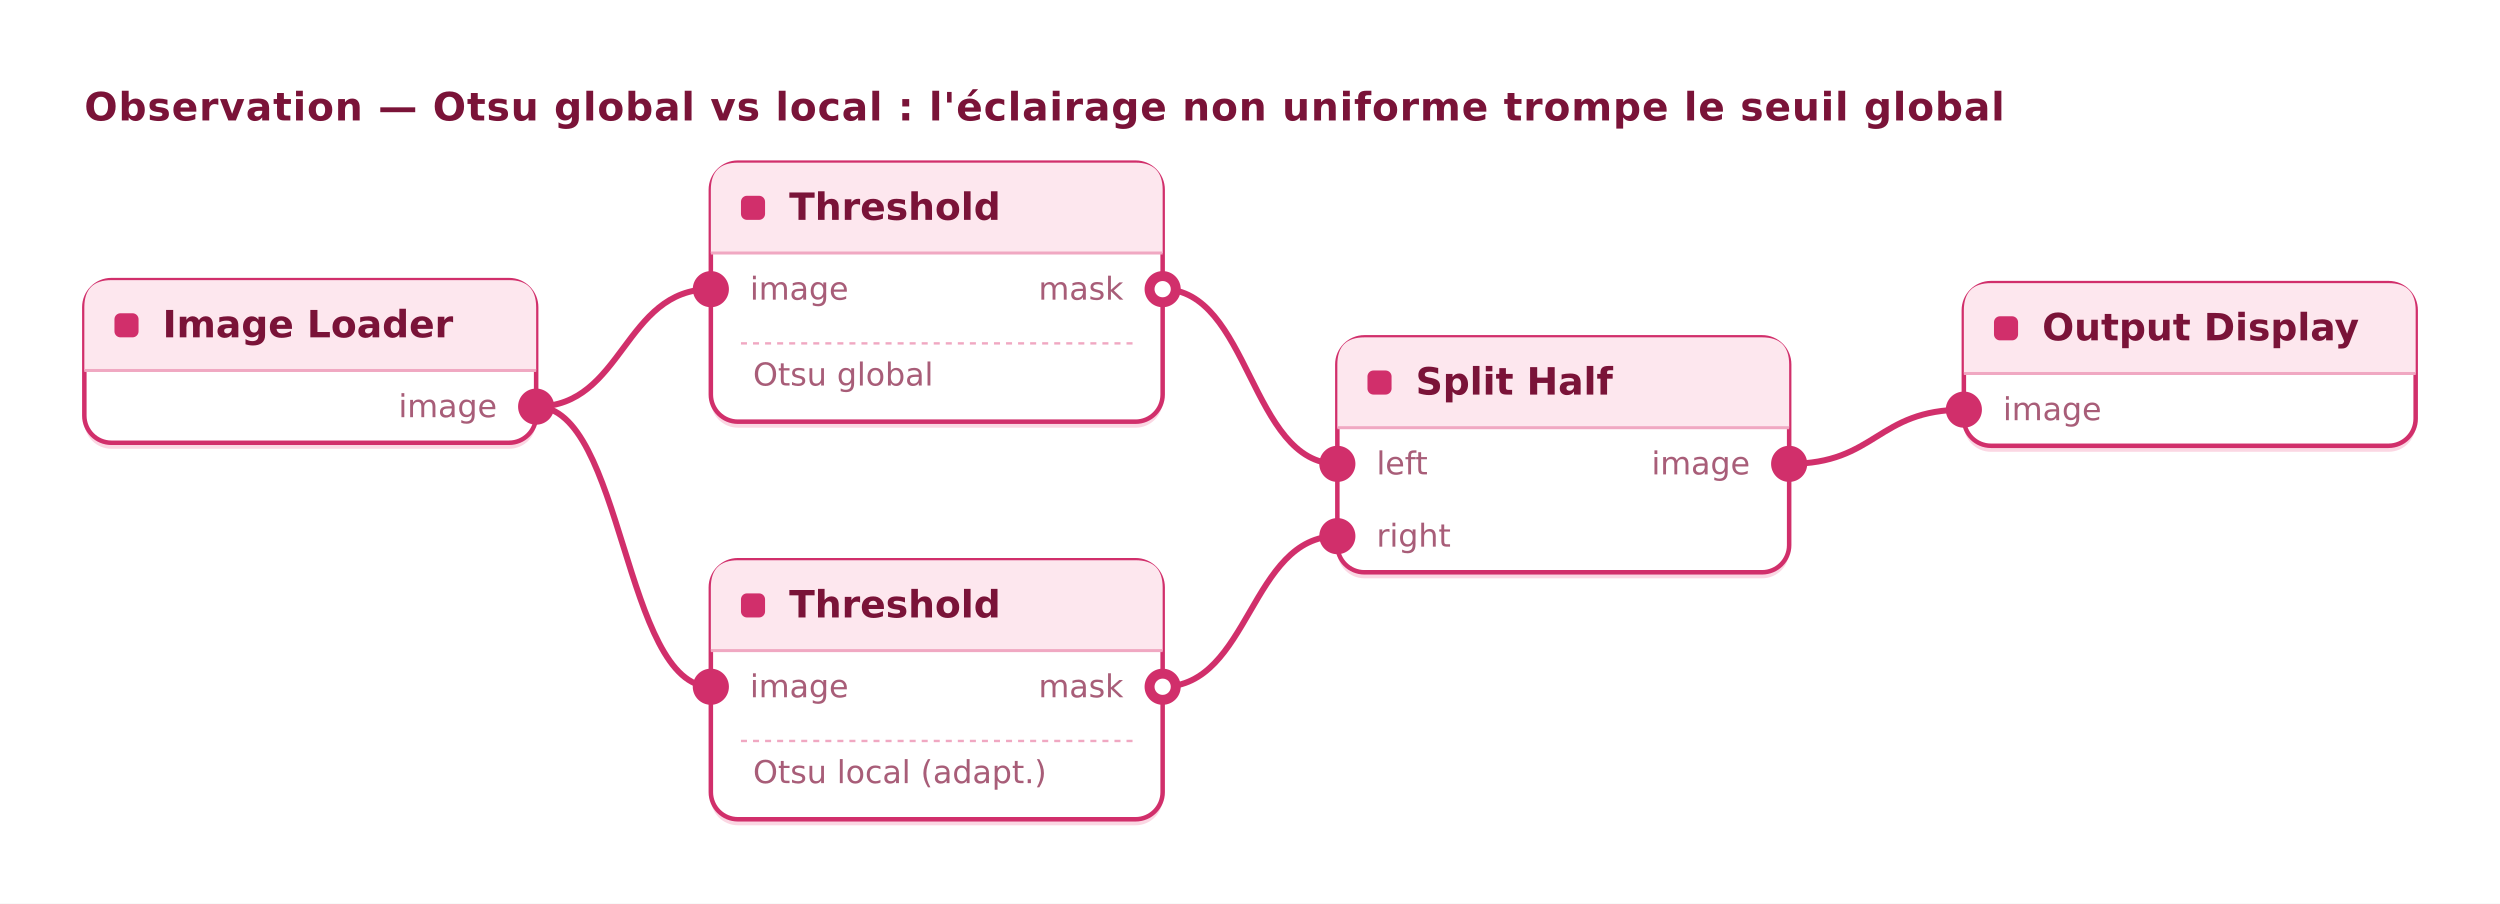
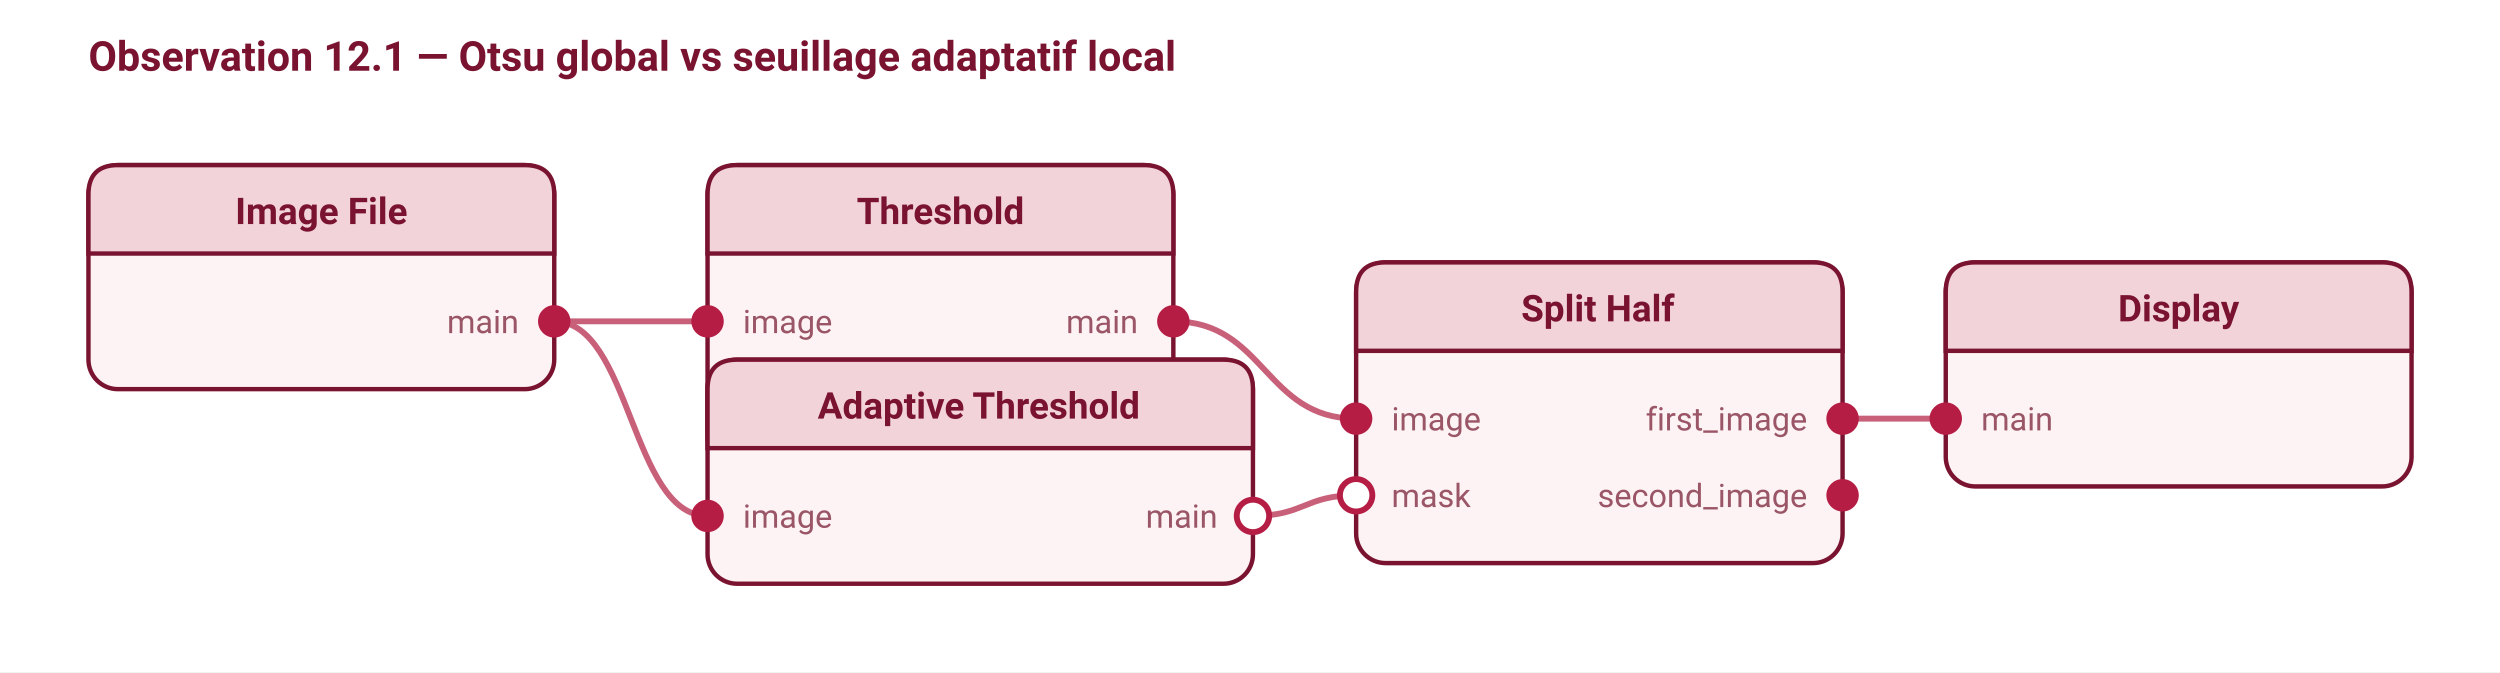
- <svg xmlns="http://www.w3.org/2000/svg" viewBox="-28.00 -54.00 830.00 300.00" width="830.00" height="300.00" font-family="DejaVu Sans, Inter, Helvetica, Arial, sans-serif">
-   <rect x="-28.00" y="-54.00" width="830.00" height="300.00" fill="#ffffff" />
-   <text x="0.00" y="-14.00" font-family="DejaVu Sans, Inter, Helvetica, Arial, sans-serif" font-size="13" font-weight="700" fill="#7a1338" letter-spacing="0.3">Observation — Otsu global vs local : l'éclairage non uniforme trompe le seuil global</text>
-   <path d="M150.00,81.00 C179.00,81.00 179.00,42.00 208.00,42.00" fill="none" stroke="#d12f6b" stroke-width="2" stroke-linecap="round" />
-   <path d="M150.00,81.00 C179.00,81.00 179.00,174.00 208.00,174.00" fill="none" stroke="#d12f6b" stroke-width="2" stroke-linecap="round" />
-   <path d="M358.00,42.00 C387.00,42.00 387.00,100.00 416.00,100.00" fill="none" stroke="#d12f6b" stroke-width="2" stroke-linecap="round" />
-   <path d="M358.00,174.00 C387.00,174.00 387.00,124.00 416.00,124.00" fill="none" stroke="#d12f6b" stroke-width="2" stroke-linecap="round" />
-   <path d="M566.00,100.00 C595.00,100.00 595.00,82.00 624.00,82.00" fill="none" stroke="#d12f6b" stroke-width="2" stroke-linecap="round" />
-   <rect x="0.00" y="41.00" width="150" height="54" rx="9" fill="#fbd7e3" />
-   <rect x="0.00" y="39.00" width="150" height="54" rx="9" fill="#ffffff" stroke="#d12f6b" stroke-width="1.5" />
-   <path d="M0.00,69.00 L0.00,48.00 Q0.00,39.00 9.00,39.00 L141.00,39.00 Q150.00,39.00 150.00,48.00 L150.00,69.00 Z" fill="#fde7ee" />
-   <line x1="0.00" y1="69.00" x2="150.00" y2="69.00" stroke="#f0a8c2" stroke-width="1" />
-   <rect x="10.00" y="50.00" width="8" height="8" rx="2" fill="#d12f6b" />
-   <text x="26.00" y="58.00" font-family="DejaVu Sans, Inter, Helvetica, Arial, sans-serif" font-size="12.5" font-weight="700" fill="#7a1338">Image Loader</text>
-   <circle cx="150.00" cy="81.00" r="6" fill="#d12f6b" />
-   <text x="137.00" y="84.50" font-family="DejaVu Sans, Inter, Helvetica, Arial, sans-serif" font-size="10.5" text-anchor="end" fill="#a85d78">image</text>
-   <rect x="208.00" y="2.00" width="150" height="86" rx="9" fill="#fbd7e3" />
-   <rect x="208.00" y="0.00" width="150" height="86" rx="9" fill="#ffffff" stroke="#d12f6b" stroke-width="1.5" />
-   <path d="M208.00,30.00 L208.00,9.00 Q208.00,0.00 217.00,0.00 L349.00,0.00 Q358.00,0.00 358.00,9.00 L358.00,30.00 Z" fill="#fde7ee" />
-   <line x1="208.00" y1="30.00" x2="358.00" y2="30.00" stroke="#f0a8c2" stroke-width="1" />
-   <rect x="218.00" y="11.00" width="8" height="8" rx="2" fill="#d12f6b" />
-   <text x="234.00" y="19.00" font-family="DejaVu Sans, Inter, Helvetica, Arial, sans-serif" font-size="12.5" font-weight="700" fill="#7a1338">Threshold</text>
-   <circle cx="208.00" cy="42.00" r="6" fill="#d12f6b" />
-   <text x="221.00" y="45.50" font-family="DejaVu Sans, Inter, Helvetica, Arial, sans-serif" font-size="10.5" fill="#a85d78">image</text>
-   <circle cx="358.00" cy="42.00" r="6" fill="#d12f6b" />
-   <circle cx="358.00" cy="42.00" r="2.70" fill="#ffffff" />
-   <text x="345.00" y="45.50" font-family="DejaVu Sans, Inter, Helvetica, Arial, sans-serif" font-size="10.5" text-anchor="end" fill="#a85d78">mask</text>
-   <line x1="218.00" y1="60.00" x2="348.00" y2="60.00" stroke="#f0a8c2" stroke-width="0.8" stroke-dasharray="2 2" />
-   <text x="222.00" y="74.00" font-family="DejaVu Sans, Inter, Helvetica, Arial, sans-serif" font-size="10.5" fill="#a85d78">Otsu global</text>
-   <rect x="208.00" y="134.00" width="150" height="86" rx="9" fill="#fbd7e3" />
-   <rect x="208.00" y="132.00" width="150" height="86" rx="9" fill="#ffffff" stroke="#d12f6b" stroke-width="1.5" />
-   <path d="M208.00,162.00 L208.00,141.00 Q208.00,132.00 217.00,132.00 L349.00,132.00 Q358.00,132.00 358.00,141.00 L358.00,162.00 Z" fill="#fde7ee" />
-   <line x1="208.00" y1="162.00" x2="358.00" y2="162.00" stroke="#f0a8c2" stroke-width="1" />
-   <rect x="218.00" y="143.00" width="8" height="8" rx="2" fill="#d12f6b" />
-   <text x="234.00" y="151.00" font-family="DejaVu Sans, Inter, Helvetica, Arial, sans-serif" font-size="12.5" font-weight="700" fill="#7a1338">Threshold</text>
-   <circle cx="208.00" cy="174.00" r="6" fill="#d12f6b" />
-   <text x="221.00" y="177.50" font-family="DejaVu Sans, Inter, Helvetica, Arial, sans-serif" font-size="10.5" fill="#a85d78">image</text>
-   <circle cx="358.00" cy="174.00" r="6" fill="#d12f6b" />
-   <circle cx="358.00" cy="174.00" r="2.70" fill="#ffffff" />
-   <text x="345.00" y="177.50" font-family="DejaVu Sans, Inter, Helvetica, Arial, sans-serif" font-size="10.5" text-anchor="end" fill="#a85d78">mask</text>
-   <line x1="218.00" y1="192.00" x2="348.00" y2="192.00" stroke="#f0a8c2" stroke-width="0.8" stroke-dasharray="2 2" />
-   <text x="222.00" y="206.00" font-family="DejaVu Sans, Inter, Helvetica, Arial, sans-serif" font-size="10.5" fill="#a85d78">Otsu local (adapt.)</text>
-   <rect x="416.00" y="60.00" width="150" height="78" rx="9" fill="#fbd7e3" />
-   <rect x="416.00" y="58.00" width="150" height="78" rx="9" fill="#ffffff" stroke="#d12f6b" stroke-width="1.5" />
-   <path d="M416.00,88.00 L416.00,67.00 Q416.00,58.00 425.00,58.00 L557.00,58.00 Q566.00,58.00 566.00,67.00 L566.00,88.00 Z" fill="#fde7ee" />
-   <line x1="416.00" y1="88.00" x2="566.00" y2="88.00" stroke="#f0a8c2" stroke-width="1" />
-   <rect x="426.00" y="69.00" width="8" height="8" rx="2" fill="#d12f6b" />
-   <text x="442.00" y="77.00" font-family="DejaVu Sans, Inter, Helvetica, Arial, sans-serif" font-size="12.5" font-weight="700" fill="#7a1338">Split Half</text>
-   <circle cx="416.00" cy="100.00" r="6" fill="#d12f6b" />
-   <text x="429.00" y="103.50" font-family="DejaVu Sans, Inter, Helvetica, Arial, sans-serif" font-size="10.5" fill="#a85d78">left</text>
-   <circle cx="416.00" cy="124.00" r="6" fill="#d12f6b" />
-   <text x="429.00" y="127.50" font-family="DejaVu Sans, Inter, Helvetica, Arial, sans-serif" font-size="10.5" fill="#a85d78">right</text>
-   <circle cx="566.00" cy="100.00" r="6" fill="#d12f6b" />
-   <text x="553.00" y="103.50" font-family="DejaVu Sans, Inter, Helvetica, Arial, sans-serif" font-size="10.5" text-anchor="end" fill="#a85d78">image</text>
-   <rect x="624.00" y="42.00" width="150" height="54" rx="9" fill="#fbd7e3" />
-   <rect x="624.00" y="40.00" width="150" height="54" rx="9" fill="#ffffff" stroke="#d12f6b" stroke-width="1.5" />
-   <path d="M624.00,70.00 L624.00,49.00 Q624.00,40.00 633.00,40.00 L765.00,40.00 Q774.00,40.00 774.00,49.00 L774.00,70.00 Z" fill="#fde7ee" />
-   <line x1="624.00" y1="70.00" x2="774.00" y2="70.00" stroke="#f0a8c2" stroke-width="1" />
-   <rect x="634.00" y="51.00" width="8" height="8" rx="2" fill="#d12f6b" />
-   <text x="650.00" y="59.00" font-family="DejaVu Sans, Inter, Helvetica, Arial, sans-serif" font-size="12.5" font-weight="700" fill="#7a1338">Output Display</text>
-   <circle cx="624.00" cy="82.00" r="6" fill="#d12f6b" />
-   <text x="637.00" y="85.50" font-family="DejaVu Sans, Inter, Helvetica, Arial, sans-serif" font-size="10.5" fill="#a85d78">image</text>
+ <svg xmlns="http://www.w3.org/2000/svg" viewBox="-30 -56 848 228" width="848" height="228" font-family="ui-sans-serif, -apple-system, 'Segoe UI', Roboto, sans-serif">
+   <rect x="-30" y="-56" width="848" height="228" fill="#ffffff" />
+   <text x="0" y="-32" font-size="14" font-weight="600" fill="#7a1330">Observation 12.1 — Otsu global vs seuillage adaptatif local</text>
+   <path d="M158.0,53.0 C184.0,53.0 184.0,53.0 210.0,53.0" fill="none" stroke="#c8607a" stroke-width="2" stroke-linecap="round" />
+   <path d="M158.0,53.0 C184.0,53.0 184.0,119.0 210.0,119.0" fill="none" stroke="#c8607a" stroke-width="2" stroke-linecap="round" />
+   <path d="M368.0,53.0 C399.0,53.0 399.0,86.0 430.0,86.0" fill="none" stroke="#c8607a" stroke-width="2" stroke-linecap="round" />
+   <path d="M395.0,119.0 C412.5,119.0 412.5,112.0 430.0,112.0" fill="none" stroke="#c8607a" stroke-width="2" stroke-linecap="round" />
+   <path d="M595.0,86.0 C612.5,86.0 612.5,86.0 630.0,86.0" fill="none" stroke="#c8607a" stroke-width="2" stroke-linecap="round" />
+   <rect x="0" y="0" width="158" height="76" rx="10" fill="#fdf3f5" stroke="#7a1330" stroke-width="1.5" />
+   <path d="M0,30 L0,10 Q0,0 10,0 L148,0 Q158,0 158,10 L158,30 Z" fill="#f3d3da" stroke="#7a1330" stroke-width="1.5" />
+   <text x="79" y="20" font-size="12.5" font-weight="600" text-anchor="middle" fill="#7a1330">Image File</text>
+   <circle cx="158.0" cy="53.0" r="5.5" fill="#b51d44" />
+   <text x="146" y="57" font-size="11" text-anchor="end" fill="#9a5566">main</text>
+   <rect x="210" y="0" width="158" height="102" rx="10" fill="#fdf3f5" stroke="#7a1330" stroke-width="1.5" />
+   <path d="M210,30 L210,10 Q210,0 220,0 L358,0 Q368,0 368,10 L368,30 Z" fill="#f3d3da" stroke="#7a1330" stroke-width="1.5" />
+   <text x="289" y="20" font-size="12.5" font-weight="600" text-anchor="middle" fill="#7a1330">Threshold</text>
+   <circle cx="210.0" cy="53.0" r="5.5" fill="#b51d44" />
+   <text x="222" y="57" font-size="11" fill="#9a5566">image</text>
+   <circle cx="368.0" cy="53.0" r="5.5" fill="#b51d44" />
+   <text x="356" y="57" font-size="11" text-anchor="end" fill="#9a5566">main</text>
+   <circle cx="368.0" cy="79.0" r="5.5" fill="#ffffff" stroke="#b51d44" stroke-width="2" />
+   <text x="356" y="83" font-size="11" text-anchor="end" fill="#9a5566">mask</text>
+   <rect x="210" y="66" width="185" height="76" rx="10" fill="#fdf3f5" stroke="#7a1330" stroke-width="1.5" />
+   <path d="M210,96 L210,76 Q210,66 220,66 L385,66 Q395,66 395,76 L395,96 Z" fill="#f3d3da" stroke="#7a1330" stroke-width="1.5" />
+   <text x="302" y="86" font-size="12.5" font-weight="600" text-anchor="middle" fill="#7a1330">Adaptive Threshold</text>
+   <circle cx="210.0" cy="119.0" r="5.5" fill="#b51d44" />
+   <text x="222" y="123" font-size="11" fill="#9a5566">image</text>
+   <circle cx="395.0" cy="119.0" r="5.5" fill="#ffffff" stroke="#b51d44" stroke-width="2" />
+   <text x="383" y="123" font-size="11" text-anchor="end" fill="#9a5566">main</text>
+   <rect x="430" y="33" width="165" height="102" rx="10" fill="#fdf3f5" stroke="#7a1330" stroke-width="1.5" />
+   <path d="M430,63 L430,43 Q430,33 440,33 L585,33 Q595,33 595,43 L595,63 Z" fill="#f3d3da" stroke="#7a1330" stroke-width="1.5" />
+   <text x="512" y="53" font-size="12.5" font-weight="600" text-anchor="middle" fill="#7a1330">Split Half</text>
+   <circle cx="430.0" cy="86.0" r="5.5" fill="#b51d44" />
+   <text x="442" y="90" font-size="11" fill="#9a5566">image</text>
+   <circle cx="430.0" cy="112.0" r="5.5" fill="#ffffff" stroke="#b51d44" stroke-width="2" />
+   <text x="442" y="116" font-size="11" fill="#9a5566">mask</text>
+   <circle cx="595.0" cy="86.0" r="5.5" fill="#b51d44" />
+   <text x="583" y="90" font-size="11" text-anchor="end" fill="#9a5566">first_image</text>
+   <circle cx="595.0" cy="112.0" r="5.5" fill="#b51d44" />
+   <text x="583" y="116" font-size="11" text-anchor="end" fill="#9a5566">second_image</text>
+   <rect x="630" y="33" width="158" height="76" rx="10" fill="#fdf3f5" stroke="#7a1330" stroke-width="1.5" />
+   <path d="M630,63 L630,43 Q630,33 640,33 L778,33 Q788,33 788,43 L788,63 Z" fill="#f3d3da" stroke="#7a1330" stroke-width="1.5" />
+   <text x="709" y="53" font-size="12.5" font-weight="600" text-anchor="middle" fill="#7a1330">Display</text>
+   <circle cx="630.0" cy="86.0" r="5.5" fill="#b51d44" />
+   <text x="642" y="90" font-size="11" fill="#9a5566">main</text>
</svg>
